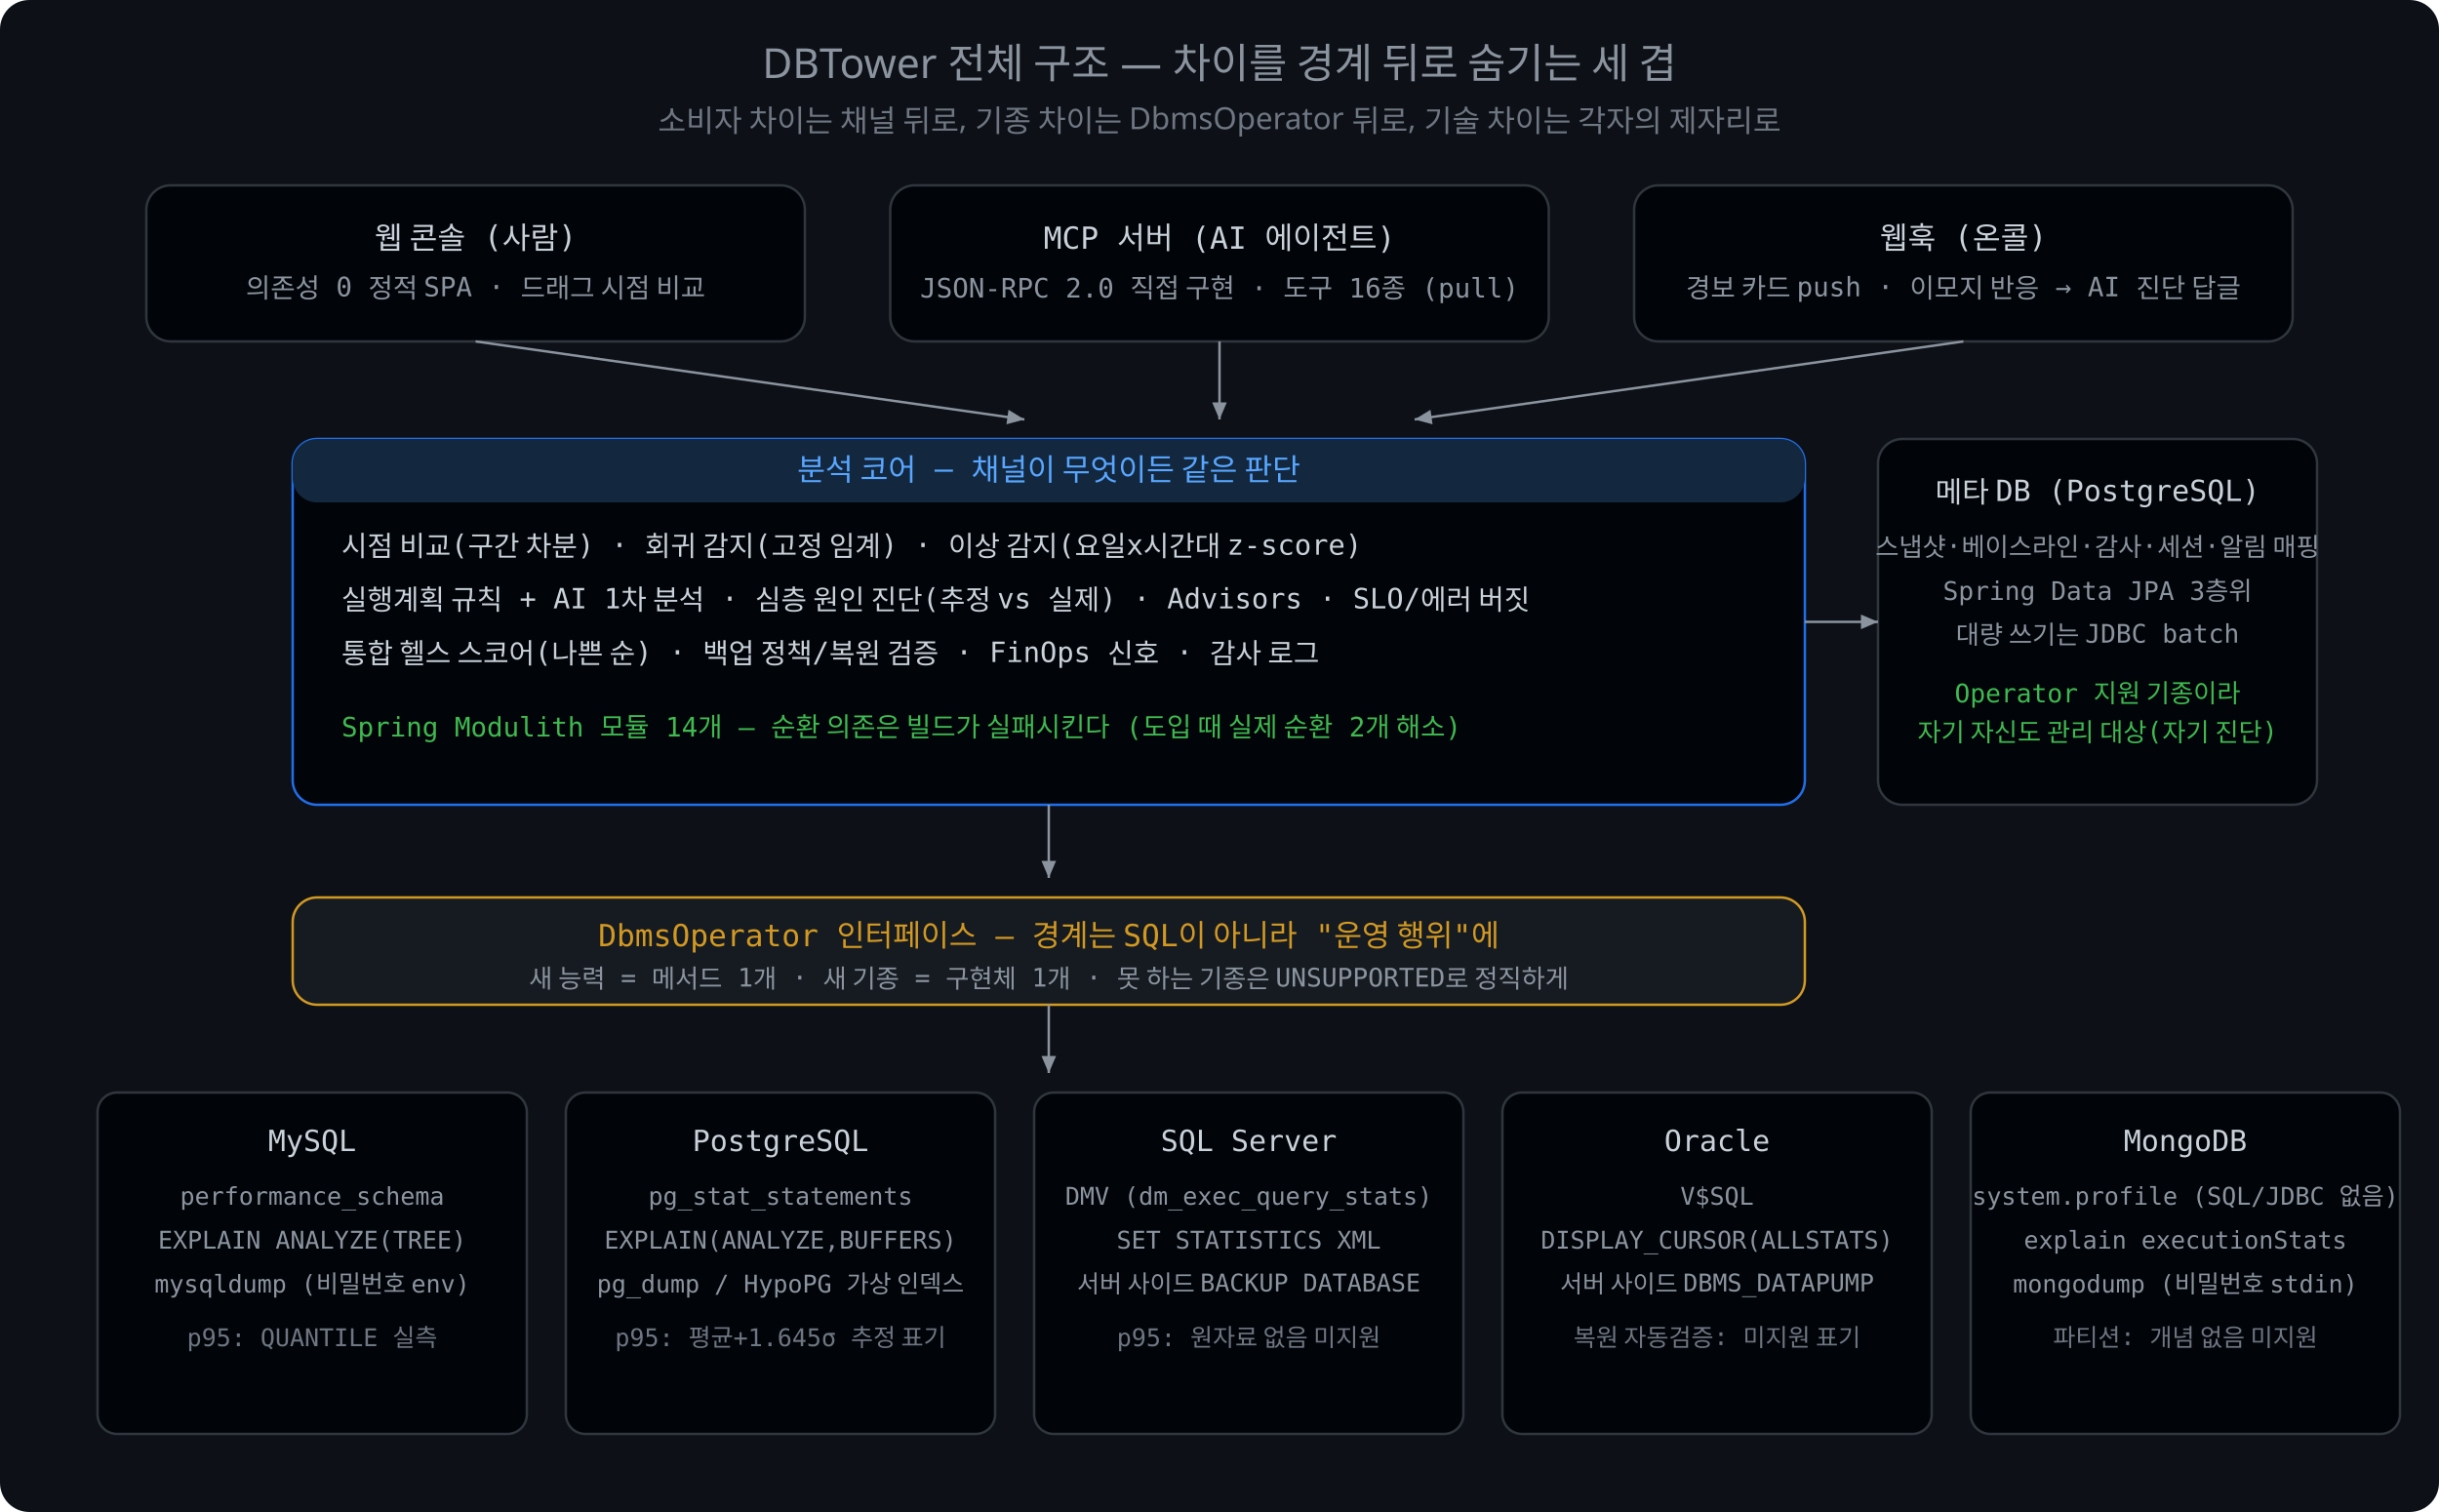
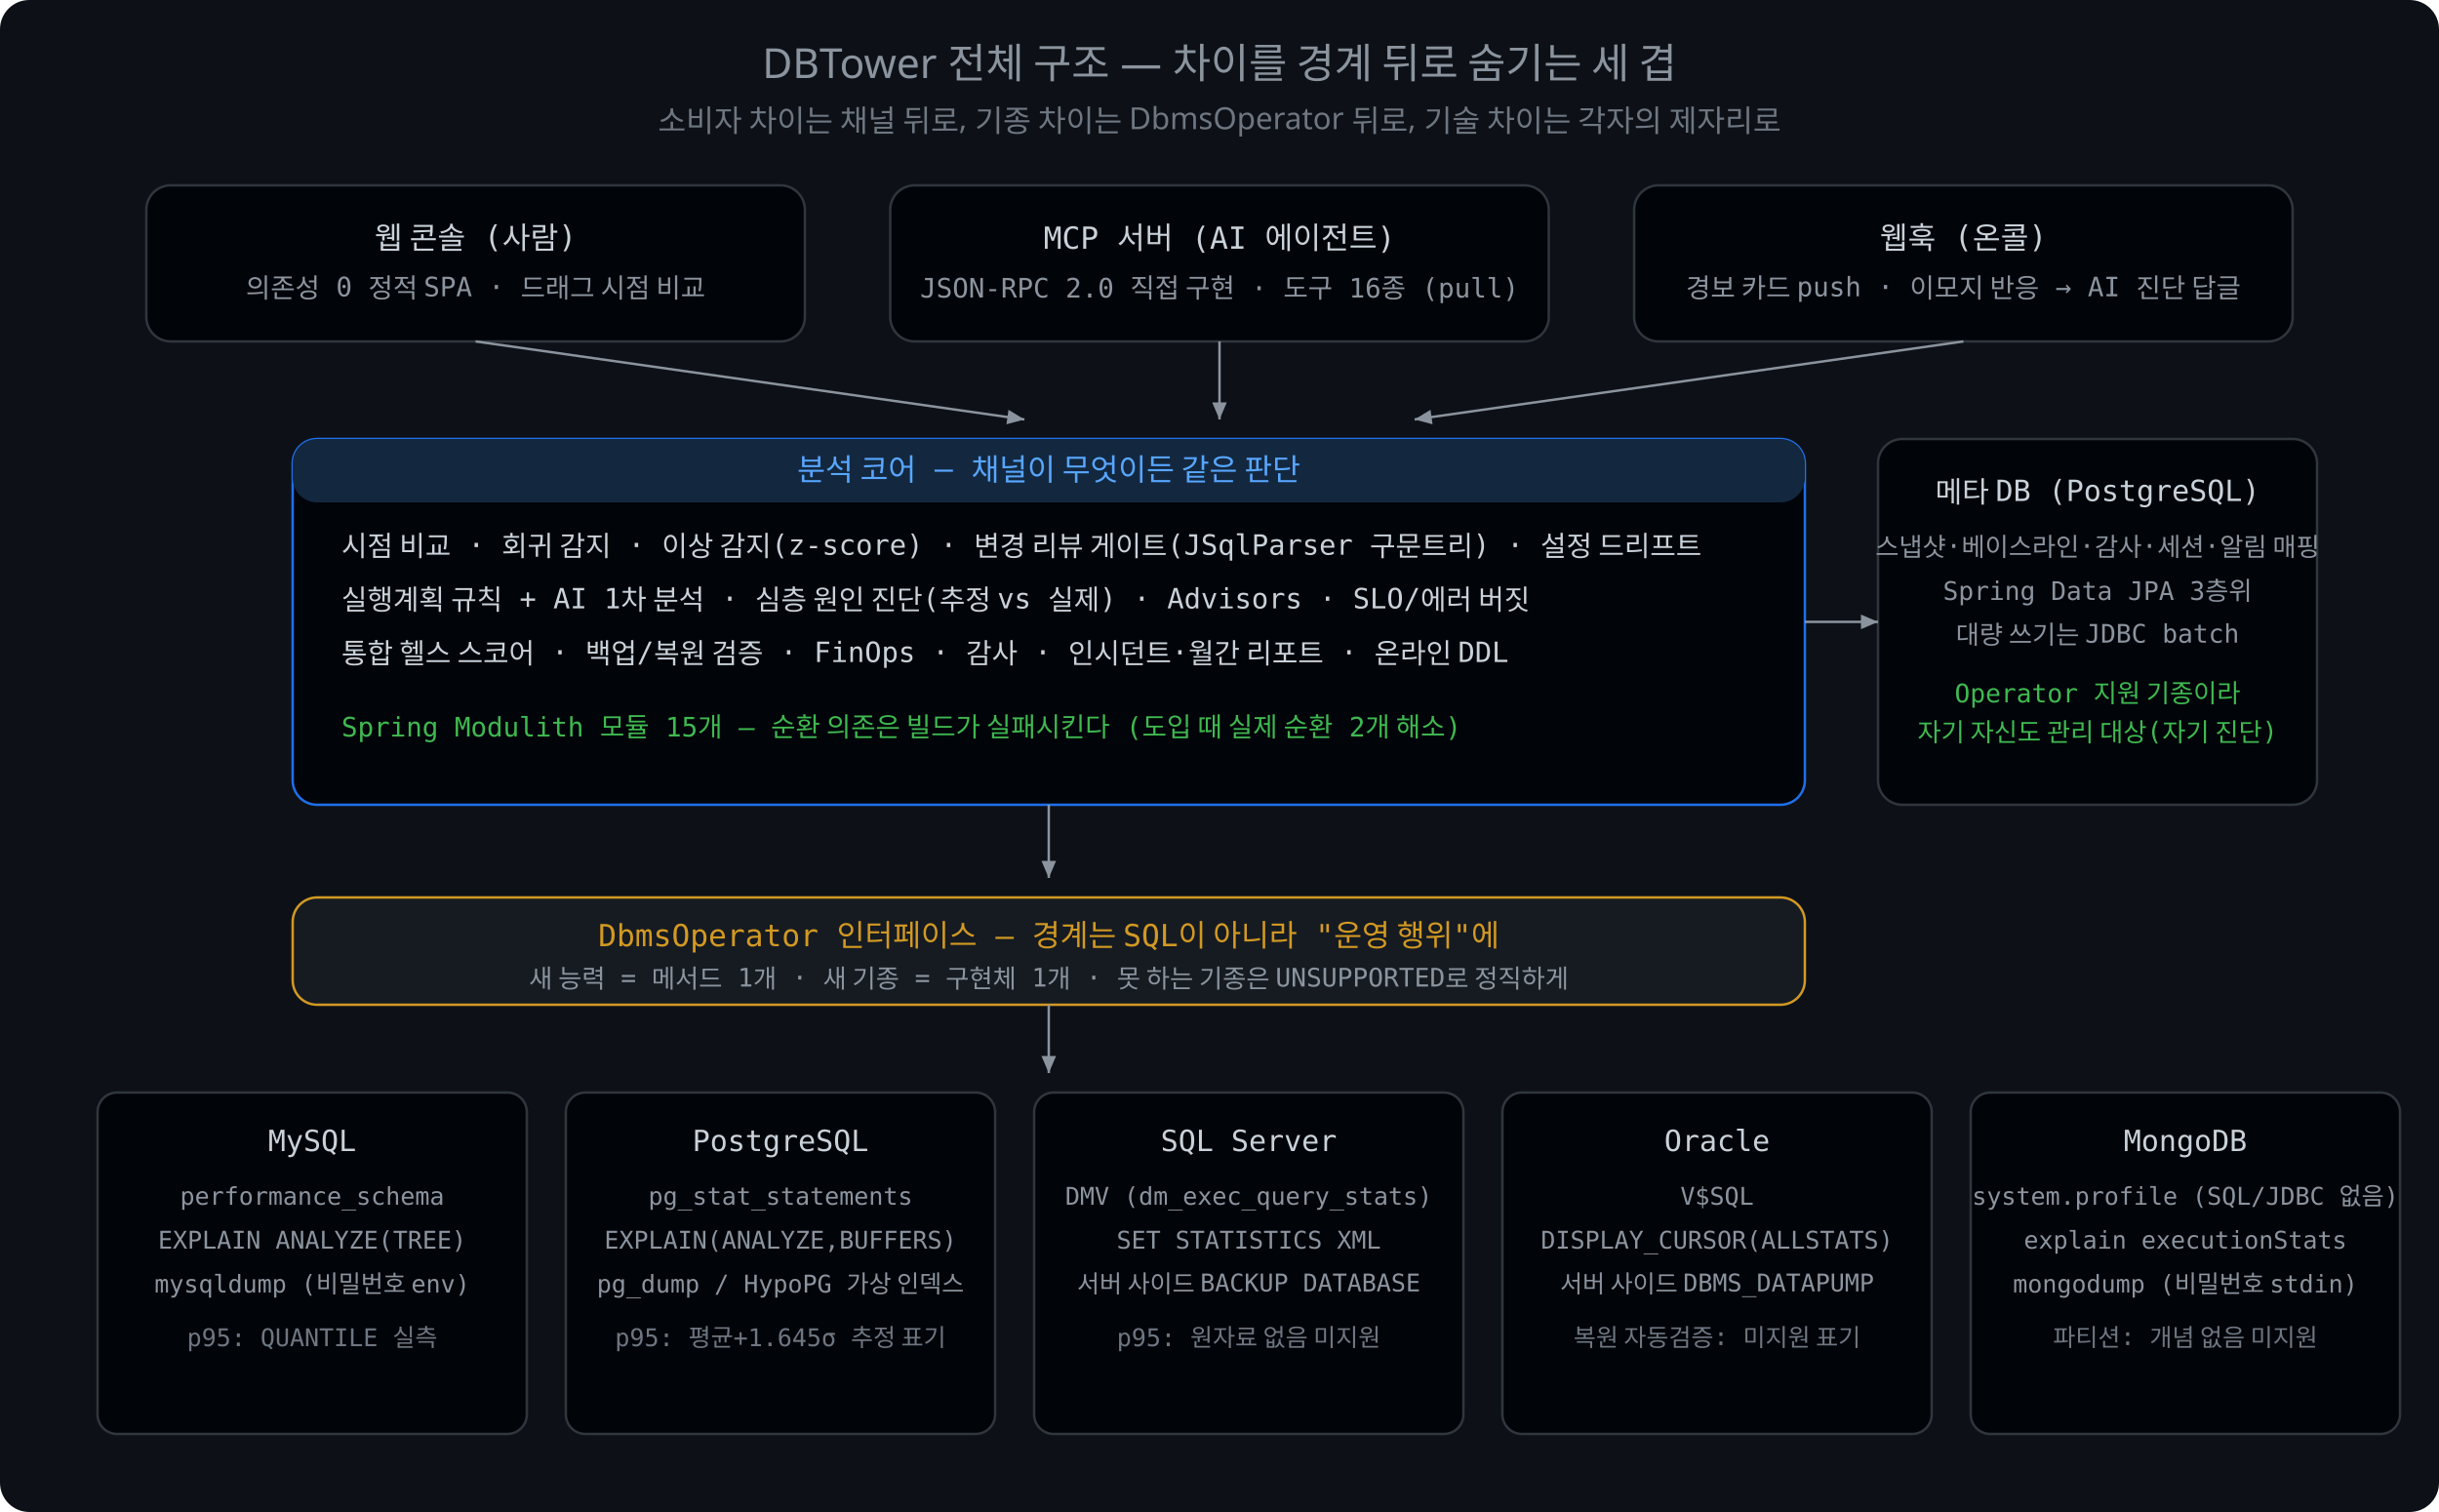
<svg xmlns="http://www.w3.org/2000/svg" width="1000" height="620" viewBox="0 0 1000 620" font-family="ui-monospace, SFMono-Regular, Menlo, monospace" font-size="13">
  <rect width="1000" height="620" rx="12" fill="#0d1117" />
  <text x="500" y="32" text-anchor="middle" fill="#8b949e" font-family="ui-sans-serif, system-ui, sans-serif" font-size="17">DBTower 전체 구조 — 차이를 경계 뒤로 숨기는 세 겹</text>
  <text x="500" y="54" text-anchor="middle" fill="#6e7681" font-family="ui-sans-serif, system-ui, sans-serif" font-size="12.5">소비자 차이는 채널 뒤로, 기종 차이는 DbmsOperator 뒤로, 기술 차이는 각자의 제자리로</text>
  <defs>
    <marker id="fa" markerWidth="9" markerHeight="9" refX="7" refY="3" orient="auto">
      <path d="M0,0 L7,3 L0,6 Z" fill="#8b949e" />
    </marker>
  </defs>
  <rect x="60" y="76" width="270" height="64" rx="10" fill="#010409" stroke="#30363d" />
  <text x="195" y="102" text-anchor="middle" fill="#c9d1d9" font-size="12.5">웹 콘솔 (사람)</text>
  <text x="195" y="122" text-anchor="middle" fill="#8b949e" font-size="11">의존성 0 정적 SPA · 드래그 시점 비교</text>
  <rect x="365" y="76" width="270" height="64" rx="10" fill="#010409" stroke="#30363d" />
  <text x="500" y="102" text-anchor="middle" fill="#c9d1d9" font-size="12.5">MCP 서버 (AI 에이전트)</text>
  <text x="500" y="122" text-anchor="middle" fill="#8b949e" font-size="11">JSON-RPC 2.0 직접 구현 · 도구 16종 (pull)</text>
  <rect x="670" y="76" width="270" height="64" rx="10" fill="#010409" stroke="#30363d" />
  <text x="805" y="102" text-anchor="middle" fill="#c9d1d9" font-size="12.5">웹훅 (온콜)</text>
  <text x="805" y="122" text-anchor="middle" fill="#8b949e" font-size="11">경보 카드 push · 이모지 반응 → AI 진단 답글</text>
  <line x1="195" y1="140" x2="420" y2="172" stroke="#8b949e" marker-end="url(#fa)" />
  <line x1="500" y1="140" x2="500" y2="172" stroke="#8b949e" marker-end="url(#fa)" />
  <line x1="805" y1="140" x2="580" y2="172" stroke="#8b949e" marker-end="url(#fa)" />
  <rect x="120" y="180" width="620" height="150" rx="10" fill="#010409" stroke="#1f6feb" />
  <rect x="120" y="180" width="620" height="26" rx="10" fill="#13283f" />
  <text x="430" y="197" text-anchor="middle" fill="#58a6ff" font-size="12.5">분석 코어 — 채널이 무엇이든 같은 판단</text>
-   <text x="140" y="228" fill="#c9d1d9" font-size="11.5">시점 비교(구간 차분) · 회귀 감지(고정 임계) · 이상 감지(요일x시간대 z-score)</text>
+   <text x="140" y="228" fill="#c9d1d9" font-size="11.5">시점 비교 · 회귀 감지 · 이상 감지(z-score) · 변경 리뷰 게이트(JSqlParser 구문트리) · 설정 드리프트</text>
  <text x="140" y="250" fill="#c9d1d9" font-size="11.5">실행계획 규칙 + AI 1차 분석 · 심층 원인 진단(추정 vs 실제) · Advisors · SLO/에러 버짓</text>
-   <text x="140" y="272" fill="#c9d1d9" font-size="11.5">통합 헬스 스코어(나쁜 순) · 백업 정책/복원 검증 · FinOps 신호 · 감사 로그</text>
-   <text x="140" y="302" fill="#3fb950" font-size="11">Spring Modulith 모듈 14개 — 순환 의존은 빌드가 실패시킨다 (도입 때 실제 순환 2개 해소)</text>
+   <text x="140" y="272" fill="#c9d1d9" font-size="11.5">통합 헬스 스코어 · 백업/복원 검증 · FinOps · 감사 · 인시던트·월간 리포트 · 온라인 DDL</text>
+   <text x="140" y="302" fill="#3fb950" font-size="11">Spring Modulith 모듈 15개 — 순환 의존은 빌드가 실패시킨다 (도입 때 실제 순환 2개 해소)</text>
  <rect x="770" y="180" width="180" height="150" rx="10" fill="#010409" stroke="#30363d" />
  <text x="860" y="206" text-anchor="middle" fill="#c9d1d9" font-size="12">메타 DB (PostgreSQL)</text>
  <text x="860" y="228" text-anchor="middle" fill="#8b949e" font-size="10.5">스냅샷·베이스라인·감사·세션·알림 매핑</text>
  <text x="860" y="246" text-anchor="middle" fill="#8b949e" font-size="10.5">Spring Data JPA 3층위</text>
  <text x="860" y="264" text-anchor="middle" fill="#8b949e" font-size="10.5">대량 쓰기는 JDBC batch</text>
  <text x="860" y="288" text-anchor="middle" fill="#3fb950" font-size="10.5">Operator 지원 기종이라</text>
  <text x="860" y="304" text-anchor="middle" fill="#3fb950" font-size="10.5">자기 자신도 관리 대상(자기 진단)</text>
  <line x1="740" y1="255" x2="770" y2="255" stroke="#8b949e" marker-end="url(#fa)" />
  <line x1="430" y1="330" x2="430" y2="360" stroke="#8b949e" marker-end="url(#fa)" />
  <rect x="120" y="368" width="620" height="44" rx="10" fill="#161b22" stroke="#d29922" />
  <text x="430" y="388" text-anchor="middle" fill="#d29922" font-size="12.5">DbmsOperator 인터페이스 — 경계는 SQL이 아니라 "운영 행위"에</text>
  <text x="430" y="405" text-anchor="middle" fill="#8b949e" font-size="10.5">새 능력 = 메서드 1개 · 새 기종 = 구현체 1개 · 못 하는 기종은 UNSUPPORTED로 정직하게</text>
  <line x1="430" y1="412" x2="430" y2="440" stroke="#8b949e" marker-end="url(#fa)" />
  <rect x="40" y="448" width="176" height="140" rx="8" fill="#010409" stroke="#30363d" />
  <text x="128" y="472" text-anchor="middle" fill="#c9d1d9" font-size="12">MySQL</text>
  <text x="128" y="494" text-anchor="middle" fill="#8b949e" font-size="10">performance_schema</text>
  <text x="128" y="512" text-anchor="middle" fill="#8b949e" font-size="10">EXPLAIN ANALYZE(TREE)</text>
  <text x="128" y="530" text-anchor="middle" fill="#8b949e" font-size="10">mysqldump (비밀번호 env)</text>
  <text x="128" y="552" text-anchor="middle" fill="#6e7681" font-size="10">p95: QUANTILE 실측</text>
  <rect x="232" y="448" width="176" height="140" rx="8" fill="#010409" stroke="#30363d" />
  <text x="320" y="472" text-anchor="middle" fill="#c9d1d9" font-size="12">PostgreSQL</text>
  <text x="320" y="494" text-anchor="middle" fill="#8b949e" font-size="10">pg_stat_statements</text>
  <text x="320" y="512" text-anchor="middle" fill="#8b949e" font-size="10">EXPLAIN(ANALYZE,BUFFERS)</text>
  <text x="320" y="530" text-anchor="middle" fill="#8b949e" font-size="10">pg_dump / HypoPG 가상 인덱스</text>
  <text x="320" y="552" text-anchor="middle" fill="#6e7681" font-size="10">p95: 평균+1.645σ 추정 표기</text>
  <rect x="424" y="448" width="176" height="140" rx="8" fill="#010409" stroke="#30363d" />
  <text x="512" y="472" text-anchor="middle" fill="#c9d1d9" font-size="12">SQL Server</text>
  <text x="512" y="494" text-anchor="middle" fill="#8b949e" font-size="10">DMV (dm_exec_query_stats)</text>
  <text x="512" y="512" text-anchor="middle" fill="#8b949e" font-size="10">SET STATISTICS XML</text>
  <text x="512" y="530" text-anchor="middle" fill="#8b949e" font-size="10">서버 사이드 BACKUP DATABASE</text>
  <text x="512" y="552" text-anchor="middle" fill="#6e7681" font-size="10">p95: 원자료 없음 미지원</text>
  <rect x="616" y="448" width="176" height="140" rx="8" fill="#010409" stroke="#30363d" />
  <text x="704" y="472" text-anchor="middle" fill="#c9d1d9" font-size="12">Oracle</text>
  <text x="704" y="494" text-anchor="middle" fill="#8b949e" font-size="10">V$SQL</text>
  <text x="704" y="512" text-anchor="middle" fill="#8b949e" font-size="10">DISPLAY_CURSOR(ALLSTATS)</text>
  <text x="704" y="530" text-anchor="middle" fill="#8b949e" font-size="10">서버 사이드 DBMS_DATAPUMP</text>
  <text x="704" y="552" text-anchor="middle" fill="#6e7681" font-size="10">복원 자동검증: 미지원 표기</text>
  <rect x="808" y="448" width="176" height="140" rx="8" fill="#010409" stroke="#30363d" />
  <text x="896" y="472" text-anchor="middle" fill="#c9d1d9" font-size="12">MongoDB</text>
  <text x="896" y="494" text-anchor="middle" fill="#8b949e" font-size="10">system.profile (SQL/JDBC 없음)</text>
  <text x="896" y="512" text-anchor="middle" fill="#8b949e" font-size="10">explain executionStats</text>
  <text x="896" y="530" text-anchor="middle" fill="#8b949e" font-size="10">mongodump (비밀번호 stdin)</text>
  <text x="896" y="552" text-anchor="middle" fill="#6e7681" font-size="10">파티션: 개념 없음 미지원</text>
</svg>
